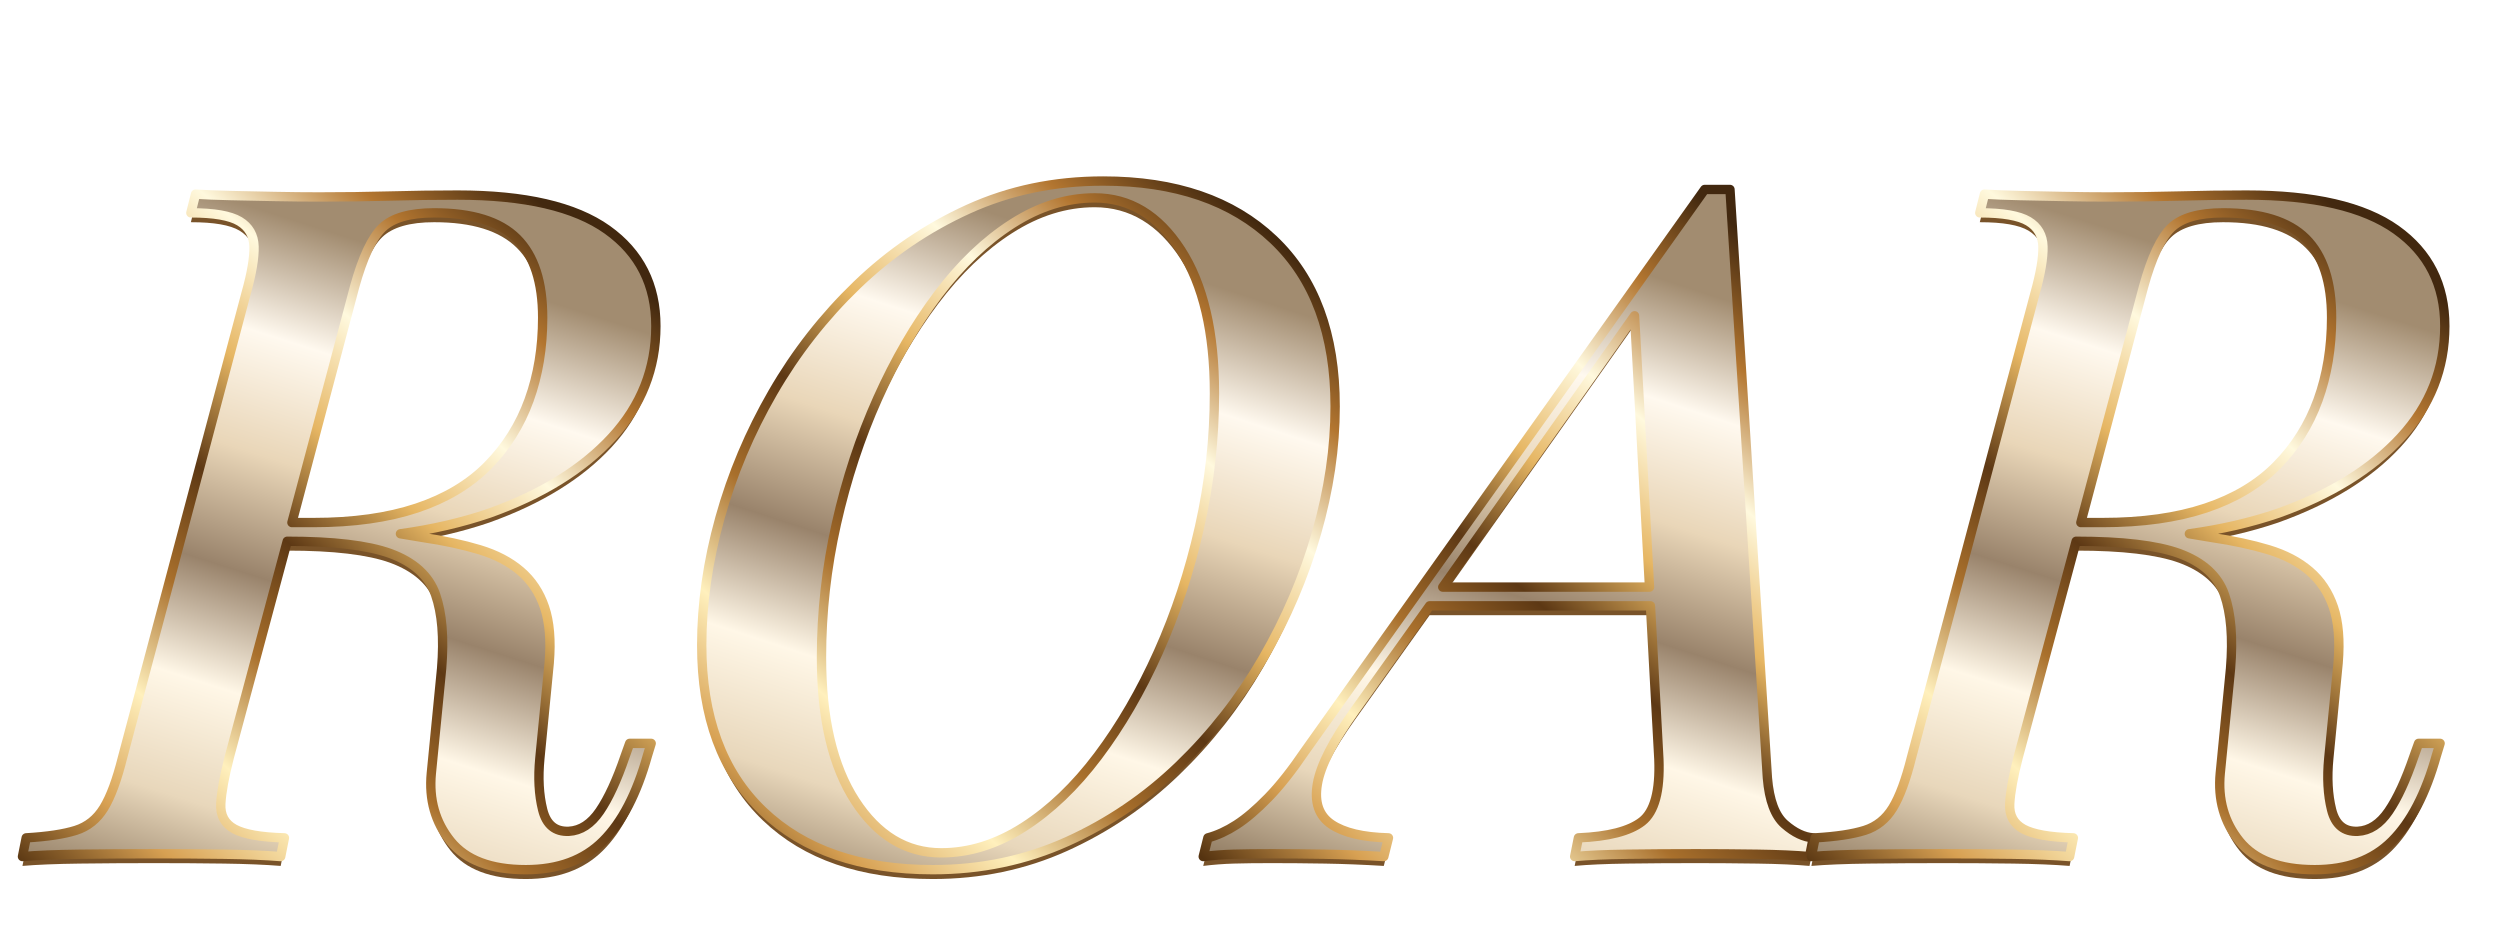
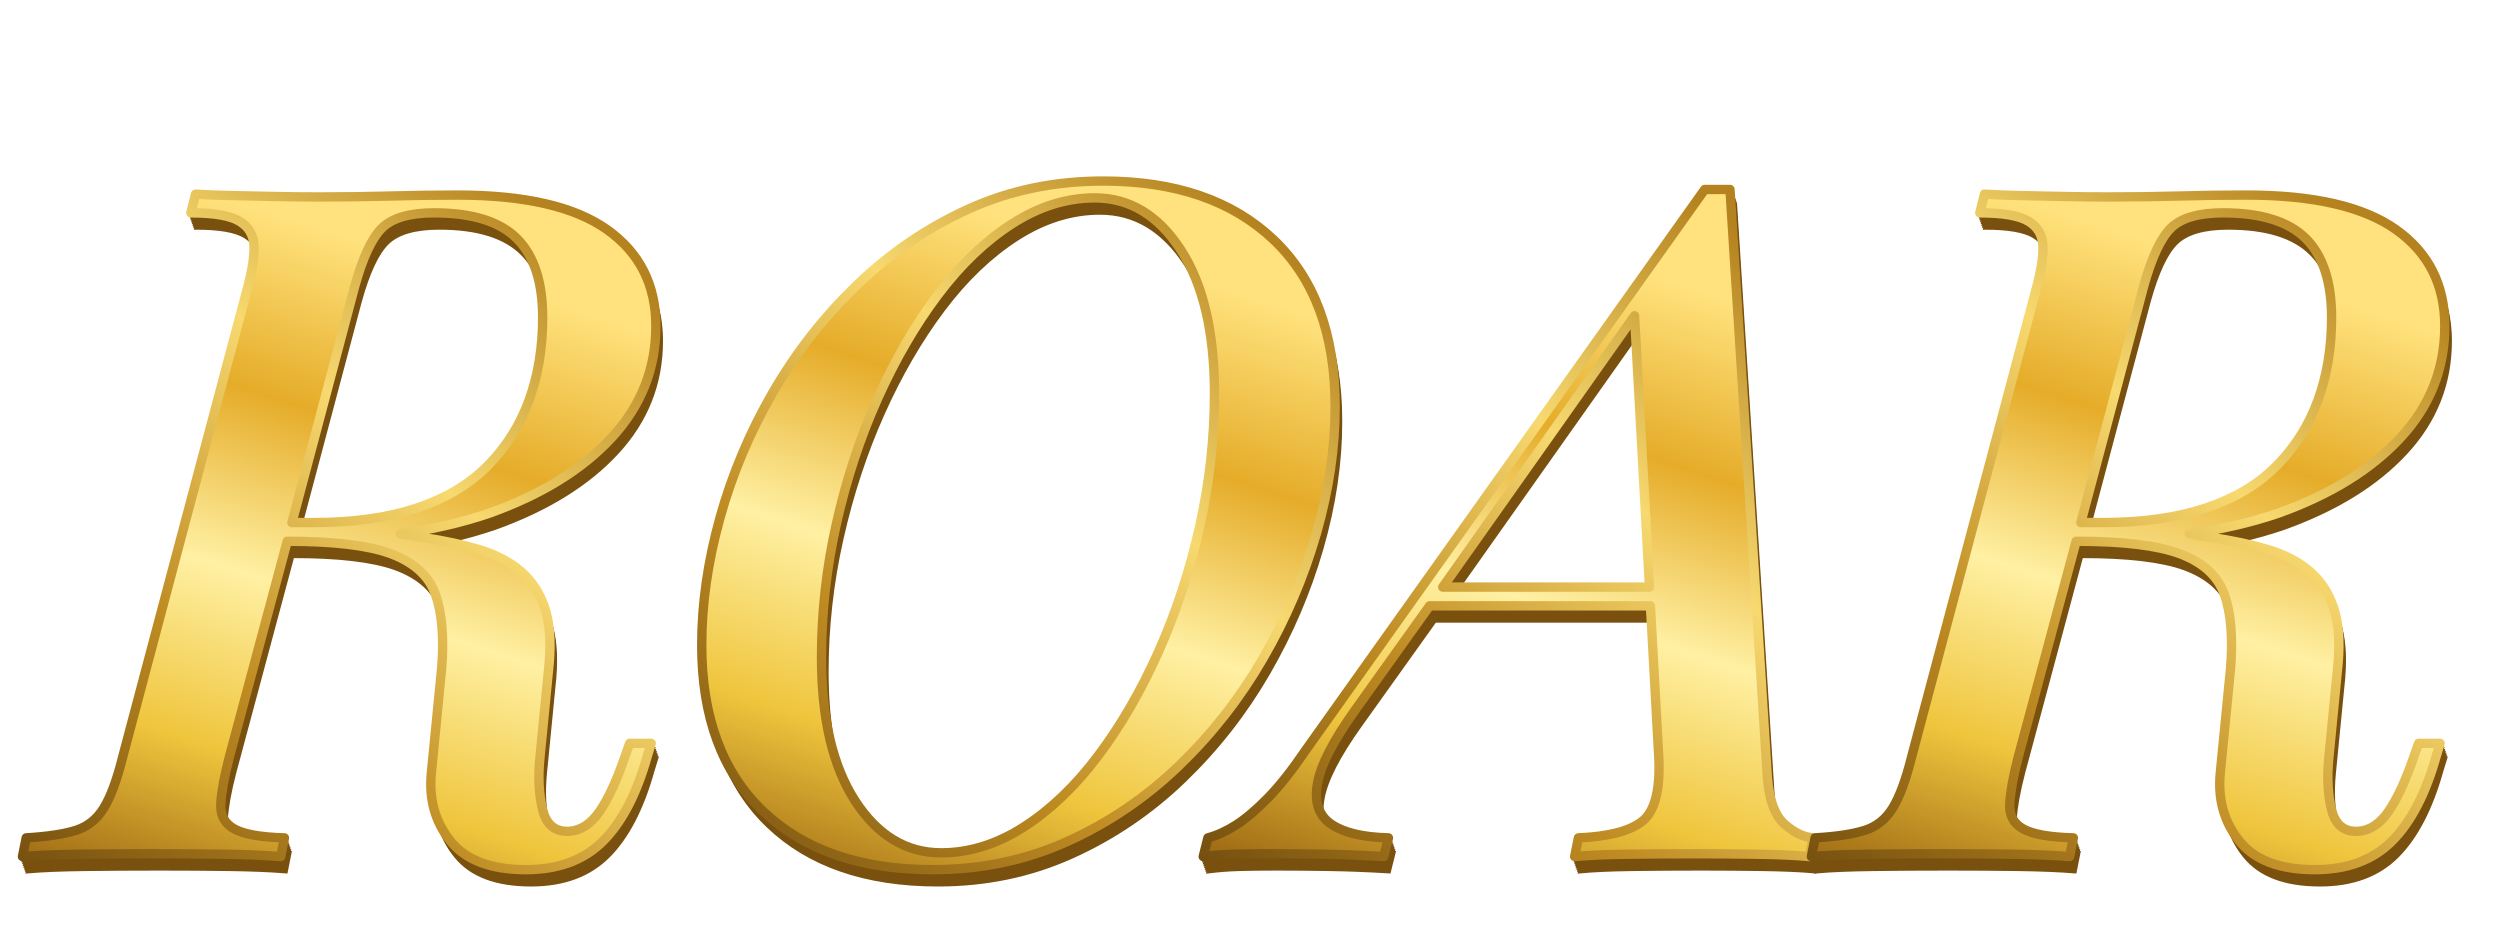
<svg xmlns="http://www.w3.org/2000/svg" viewBox="-60 -915.5 2672 1000" aria-label="ROAR">
  <defs>
    <linearGradient id="pearl" x2=".3" y2="1">
-       <stop offset="0" stop-color="#8e7960" />
-       <stop offset="0.167" stop-color="#e8d7bb" />
-       <stop offset="0.333" stop-color="#fff7e7" />
-       <stop offset="0.5" stop-color="#99836b" />
-       <stop offset="0.667" stop-color="#e9d6b8" />
-       <stop offset="0.833" stop-color="#fff9ef" />
-       <stop offset="1" stop-color="#a28c70" />
+       <stop offset="0.0" stop-color="#9b6612" />
+       <stop offset="0.25" stop-color="#efc53d" />
+       <stop offset="0.5" stop-color="#fff0a3" />
+       <stop offset="0.75" stop-color="#e5ac29" />
+       <stop offset="1.0" stop-color="#ffe27d" />
    </linearGradient>
    <linearGradient id="gold" x2=".8" y2="1">
-       <stop offset="0" stop-color="#553310" />
-       <stop offset="0.125" stop-color="#d7a052" />
-       <stop offset="0.25" stop-color="#fff0bd" />
-       <stop offset="0.375" stop-color="#a9702c" />
-       <stop offset="0.5" stop-color="#5d3814" />
-       <stop offset="0.625" stop-color="#e6b663" />
-       <stop offset="0.75" stop-color="#fff9de" />
-       <stop offset="0.875" stop-color="#b37630" />
-       <stop offset="1" stop-color="#42280f" />
+       <stop offset="0.0" stop-color="#75500f" />
+       <stop offset="0.333" stop-color="#be8a22" />
+       <stop offset="0.667" stop-color="#f7d970" />
+       <stop offset="1.0" stop-color="#b4821e" />
    </linearGradient>
-   </defs>
-   <g transform="scale(1,-1)">
-     <g transform="translate(0,-10)" fill="#795329">
+     <g id="roar-outline">
      <path d="M247 337L185 106Q177 75 176 56.5Q175 38 190.5 29.5Q206 21 244 20L240 0Q215 2 179.5 2.5Q144 3 105 3Q63 3 25 2.5Q-13 2 -36 0L-32 20Q2 22 21 28Q40 34 51 52Q62 70 71 106L203 602Q212 634 211.5 652Q211 670 196 679Q181 688 144 688L149 708Q164 707 186 706.5Q208 706 233.5 705.5Q259 705 281 705Q321 705 357 706Q393 707 429 707Q537 707 589 670Q641 633 641 567Q641 499 594 448Q547 397 463 367Q419 352 368 345Q380 343 392 341Q426 336 452.5 328Q479 320 496.5 305Q514 290 522 266.5Q530 243 527 207L517 105Q514 74 520 50Q526 26 548 27Q567 28 581 48.5Q595 69 608 107L613 121L636 121L632 108Q615 47 584.5 16.5Q554 -14 502 -14Q446 -14 421.5 16.5Q397 47 401 89L412 201Q416 250 405.5 280Q395 310 357 324Q321 337 247 337ZM252 357L275 357Q339 357 385.5 372.5Q432 388 461.5 418Q491 448 505.5 488Q520 528 520 576Q520 633 492.5 660.5Q465 688 404 688Q365 688 348.5 672Q332 656 319 609Z" />
      <path d="M1110 704Q1065 704 1022 676.5Q979 649 942.5 600.5Q906 552 878 489.5Q850 427 834 356Q818 285 818 213Q818 115 854 59.5Q890 4 946 4Q991 4 1034 31.5Q1077 59 1113.5 107.5Q1150 156 1178 218.5Q1206 281 1222 352Q1238 423 1238 495Q1238 593 1202 648.5Q1166 704 1110 704ZM690 226Q690 292 709.5 362Q729 432 766 496Q803 560 856 611Q909 662 975 692Q1041 722 1119 722Q1235 722 1301 659.5Q1367 597 1367 481Q1367 415 1347 345.5Q1327 276 1290 212Q1253 148 1200 97Q1147 46 1080.5 16Q1014 -14 937 -14Q821 -14 755.5 48.5Q690 111 690 226Z" />
      <path d="M1388 156Q1353 107 1348 77.5Q1343 48 1363 34.5Q1383 21 1424 20L1419 0Q1386 2 1356 2.5Q1326 3 1299 3Q1275 3 1258.5 2.5Q1242 2 1226 0L1231 20Q1246 24 1261.5 34Q1277 44 1295.5 63Q1314 82 1335 113L1762 713Q1769 713 1775.5 713Q1782 713 1789 713L1829 84Q1832 48 1847.5 34.5Q1863 21 1878 20L1874 0Q1852 2 1818 2.5Q1784 3 1753 3Q1714 3 1679 2.5Q1644 2 1623 0L1627 20Q1675 22 1695 37.5Q1715 53 1713 104L1704 268L1468 268ZM1703 288L1687 578L1482 288Z" />
      <path d="M2159 337L2097 106Q2089 75 2088 56.5Q2087 38 2102.5 29.5Q2118 21 2156 20L2152 0Q2127 2 2091.5 2.5Q2056 3 2017 3Q1975 3 1937 2.5Q1899 2 1876 0L1880 20Q1914 22 1933 28Q1952 34 1963 52Q1974 70 1983 106L2115 602Q2124 634 2123.5 652Q2123 670 2108 679Q2093 688 2056 688L2061 708Q2076 707 2098 706.5Q2120 706 2145.5 705.5Q2171 705 2193 705Q2233 705 2269 706Q2305 707 2341 707Q2449 707 2501 670Q2553 633 2553 567Q2553 499 2506 448Q2459 397 2375 367Q2331 352 2280 345Q2292 343 2304 341Q2338 336 2364.5 328Q2391 320 2408.5 305Q2426 290 2434 266.5Q2442 243 2439 207L2429 105Q2426 74 2432 50Q2438 26 2460 27Q2479 28 2493 48.5Q2507 69 2520 107L2525 121L2548 121L2544 108Q2527 47 2496.5 16.5Q2466 -14 2414 -14Q2358 -14 2333.5 16.5Q2309 47 2313 89L2324 201Q2328 250 2317.5 280Q2307 310 2269 324Q2233 337 2159 337ZM2164 357L2187 357Q2251 357 2297.5 372.5Q2344 388 2373.5 418Q2403 448 2417.5 488Q2432 528 2432 576Q2432 633 2404.5 660.5Q2377 688 2316 688Q2277 688 2260.5 672Q2244 656 2231 609Z" />
    </g>
-     <g fill="url(#pearl)" stroke="url(#gold)" stroke-width="10" stroke-linejoin="round">
-       <path d="M247 337L185 106Q177 75 176 56.5Q175 38 190.5 29.5Q206 21 244 20L240 0Q215 2 179.5 2.5Q144 3 105 3Q63 3 25 2.5Q-13 2 -36 0L-32 20Q2 22 21 28Q40 34 51 52Q62 70 71 106L203 602Q212 634 211.5 652Q211 670 196 679Q181 688 144 688L149 708Q164 707 186 706.5Q208 706 233.5 705.5Q259 705 281 705Q321 705 357 706Q393 707 429 707Q537 707 589 670Q641 633 641 567Q641 499 594 448Q547 397 463 367Q419 352 368 345Q380 343 392 341Q426 336 452.5 328Q479 320 496.5 305Q514 290 522 266.5Q530 243 527 207L517 105Q514 74 520 50Q526 26 548 27Q567 28 581 48.5Q595 69 608 107L613 121L636 121L632 108Q615 47 584.5 16.5Q554 -14 502 -14Q446 -14 421.5 16.5Q397 47 401 89L412 201Q416 250 405.5 280Q395 310 357 324Q321 337 247 337ZM252 357L275 357Q339 357 385.5 372.5Q432 388 461.5 418Q491 448 505.5 488Q520 528 520 576Q520 633 492.5 660.5Q465 688 404 688Q365 688 348.5 672Q332 656 319 609Z" />
-       <path d="M1110 704Q1065 704 1022 676.5Q979 649 942.5 600.5Q906 552 878 489.5Q850 427 834 356Q818 285 818 213Q818 115 854 59.5Q890 4 946 4Q991 4 1034 31.5Q1077 59 1113.5 107.5Q1150 156 1178 218.5Q1206 281 1222 352Q1238 423 1238 495Q1238 593 1202 648.5Q1166 704 1110 704ZM690 226Q690 292 709.5 362Q729 432 766 496Q803 560 856 611Q909 662 975 692Q1041 722 1119 722Q1235 722 1301 659.5Q1367 597 1367 481Q1367 415 1347 345.5Q1327 276 1290 212Q1253 148 1200 97Q1147 46 1080.5 16Q1014 -14 937 -14Q821 -14 755.5 48.5Q690 111 690 226Z" />
-       <path d="M1388 156Q1353 107 1348 77.5Q1343 48 1363 34.5Q1383 21 1424 20L1419 0Q1386 2 1356 2.5Q1326 3 1299 3Q1275 3 1258.5 2.5Q1242 2 1226 0L1231 20Q1246 24 1261.5 34Q1277 44 1295.5 63Q1314 82 1335 113L1762 713Q1769 713 1775.5 713Q1782 713 1789 713L1829 84Q1832 48 1847.5 34.5Q1863 21 1878 20L1874 0Q1852 2 1818 2.5Q1784 3 1753 3Q1714 3 1679 2.5Q1644 2 1623 0L1627 20Q1675 22 1695 37.5Q1715 53 1713 104L1704 268L1468 268ZM1703 288L1687 578L1482 288Z" />
-       <path d="M2159 337L2097 106Q2089 75 2088 56.5Q2087 38 2102.5 29.5Q2118 21 2156 20L2152 0Q2127 2 2091.5 2.5Q2056 3 2017 3Q1975 3 1937 2.5Q1899 2 1876 0L1880 20Q1914 22 1933 28Q1952 34 1963 52Q1974 70 1983 106L2115 602Q2124 634 2123.5 652Q2123 670 2108 679Q2093 688 2056 688L2061 708Q2076 707 2098 706.5Q2120 706 2145.5 705.5Q2171 705 2193 705Q2233 705 2269 706Q2305 707 2341 707Q2449 707 2501 670Q2553 633 2553 567Q2553 499 2506 448Q2459 397 2375 367Q2331 352 2280 345Q2292 343 2304 341Q2338 336 2364.5 328Q2391 320 2408.5 305Q2426 290 2434 266.5Q2442 243 2439 207L2429 105Q2426 74 2432 50Q2438 26 2460 27Q2479 28 2493 48.5Q2507 69 2520 107L2525 121L2548 121L2544 108Q2527 47 2496.5 16.5Q2466 -14 2414 -14Q2358 -14 2333.5 16.5Q2309 47 2313 89L2324 201Q2328 250 2317.5 280Q2307 310 2269 324Q2233 337 2159 337ZM2164 357L2187 357Q2251 357 2297.5 372.5Q2344 388 2373.5 418Q2403 448 2417.5 488Q2432 528 2432 576Q2432 633 2404.5 660.5Q2377 688 2316 688Q2277 688 2260.5 672Q2244 656 2231 609Z" />
-     </g>
+   </defs>
+   <g transform="scale(1,-1)">
+     <use href="#roar-outline" transform="translate(5.6, -16)" fill="#79500e" stroke="#79500e" stroke-width="4" />
+     <use href="#roar-outline" transform="translate(4.9, -14)" fill="#79500e" stroke="#79500e" stroke-width="4" />
+     <use href="#roar-outline" transform="translate(4.2, -12)" fill="#79500e" stroke="#79500e" stroke-width="4" />
+     <use href="#roar-outline" transform="translate(3.5, -10)" fill="#79500e" stroke="#79500e" stroke-width="4" />
+     <use href="#roar-outline" transform="translate(2.8, -8)" fill="#79500e" stroke="#79500e" stroke-width="4" />
+     <use href="#roar-outline" transform="translate(2.1, -6)" fill="#79500e" stroke="#79500e" stroke-width="4" />
+     <use href="#roar-outline" transform="translate(1.4, -4)" fill="#79500e" stroke="#79500e" stroke-width="4" />
+     <use href="#roar-outline" transform="translate(0.7, -2)" fill="#79500e" stroke="#79500e" stroke-width="4" />
+     <use href="#roar-outline" fill="url(#pearl)" stroke="url(#gold)" stroke-width="10" stroke-linejoin="round" />
  </g>
</svg>
